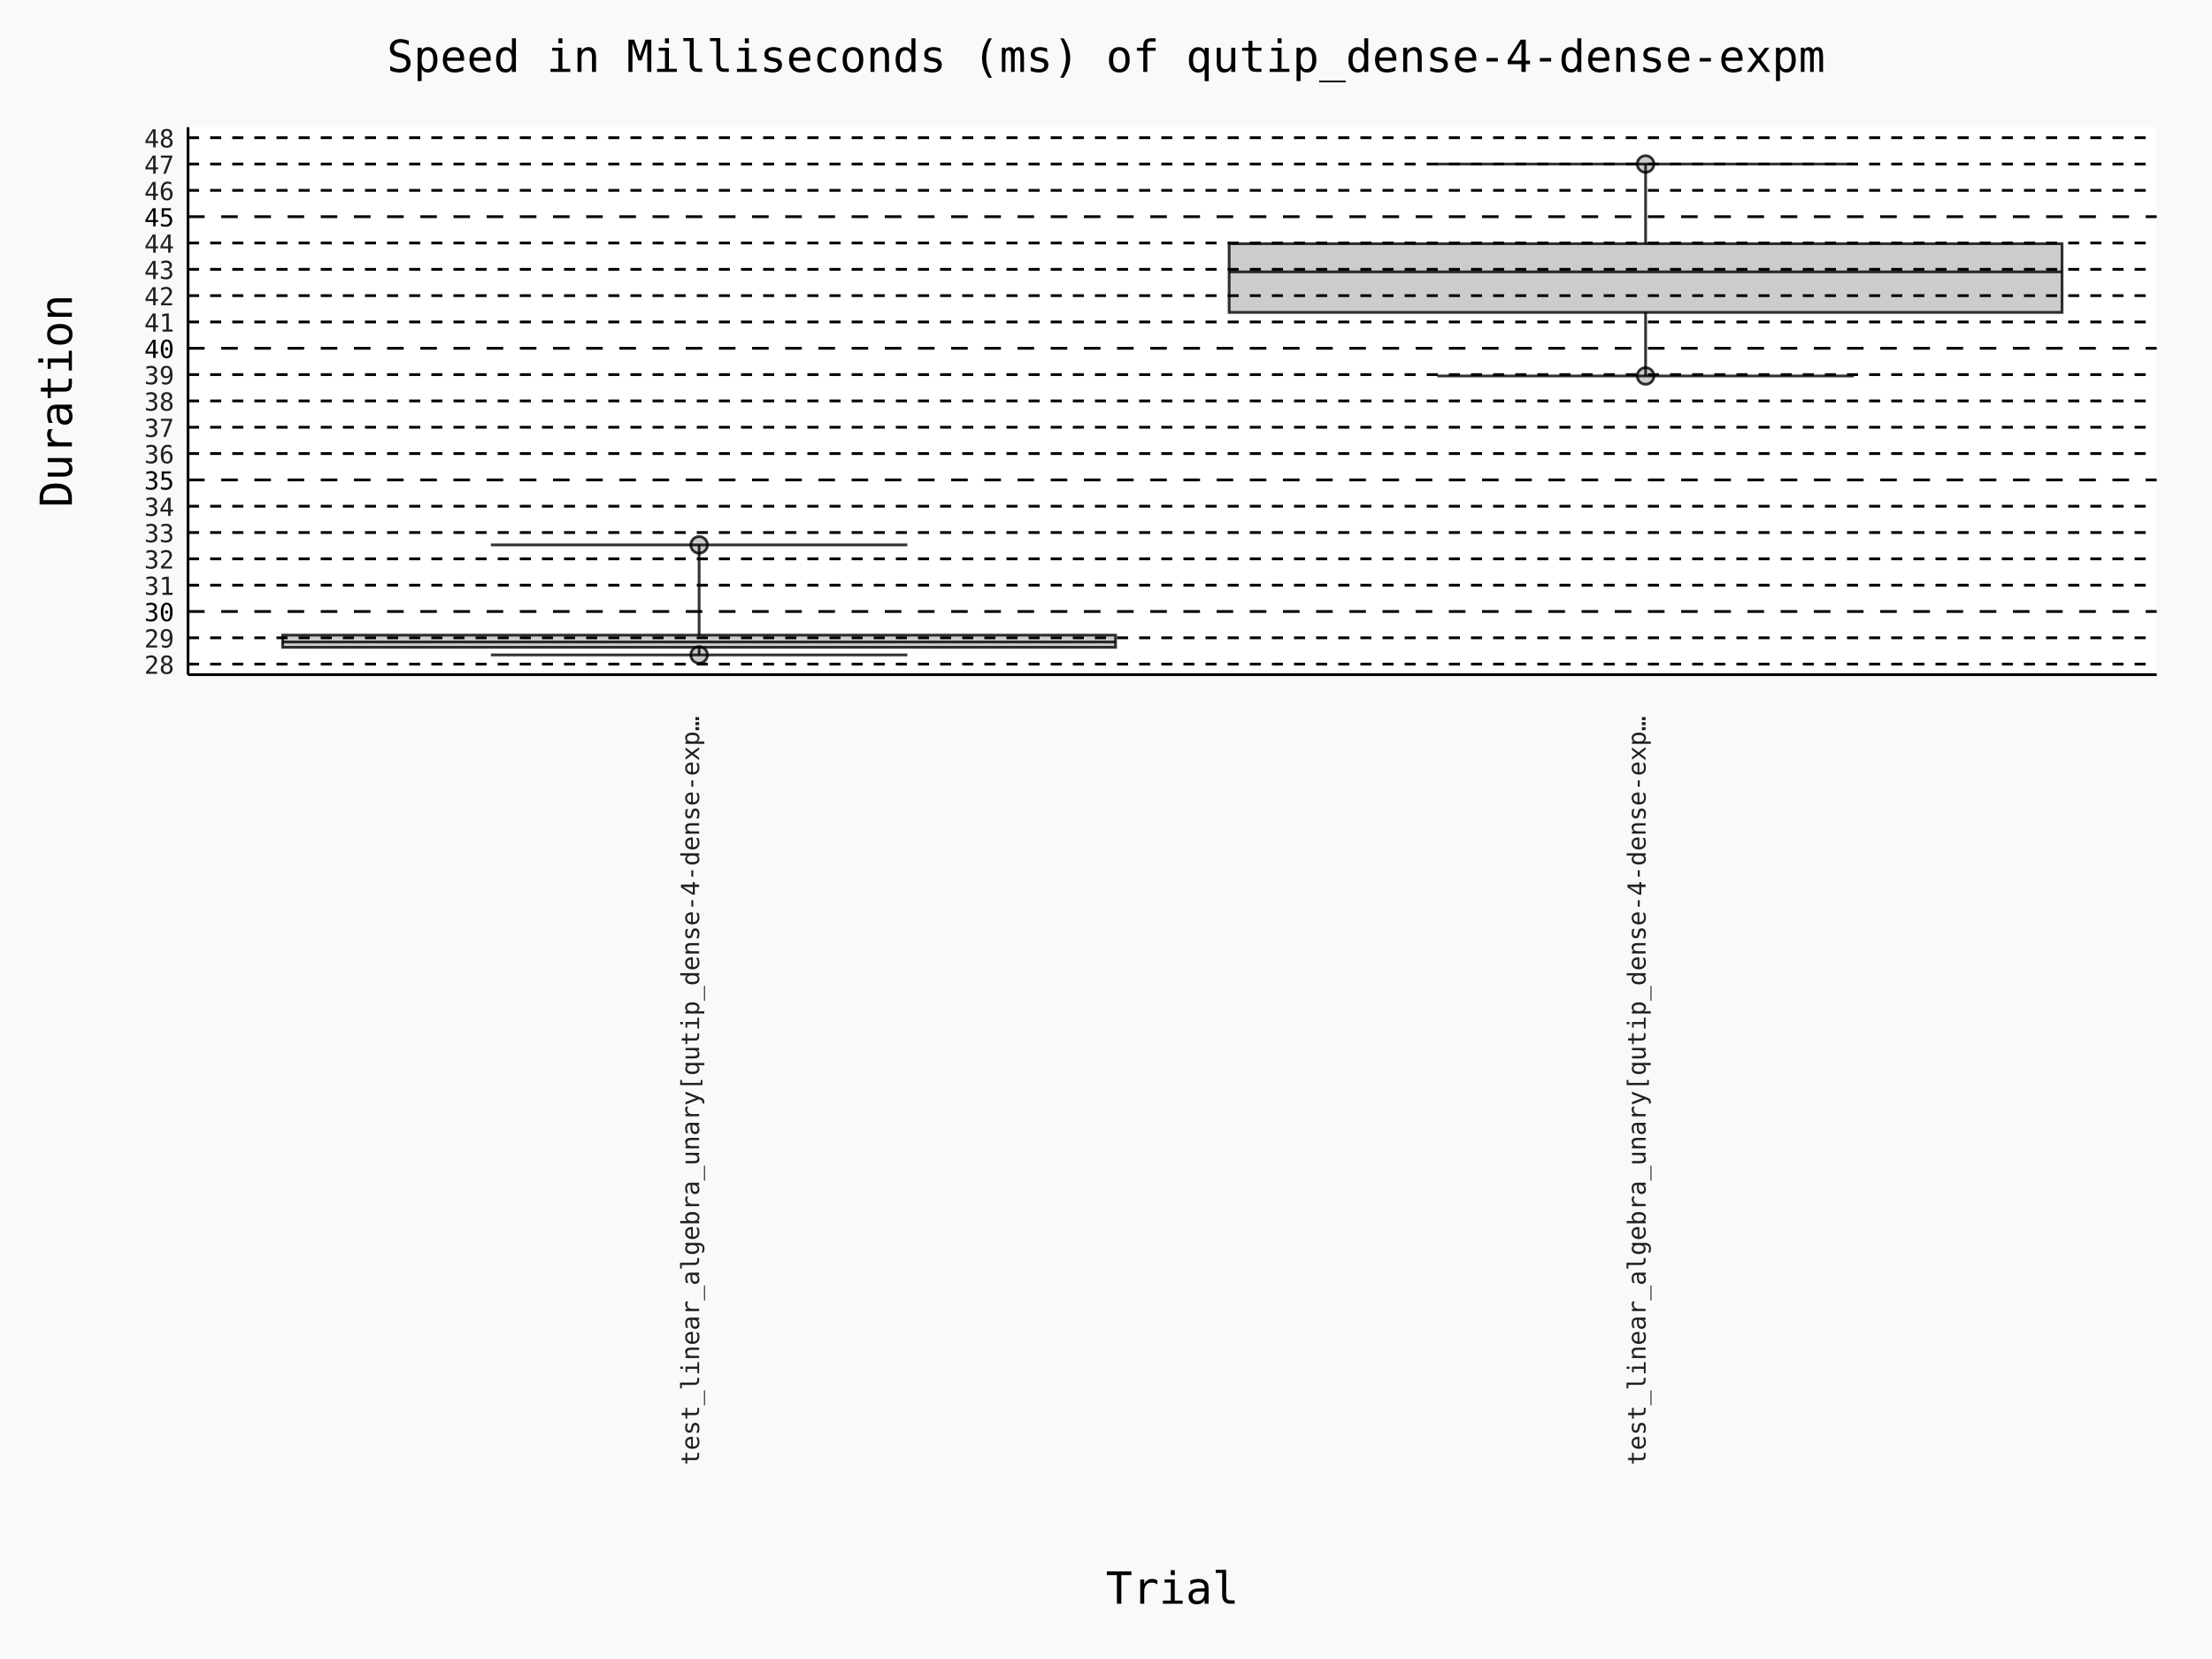
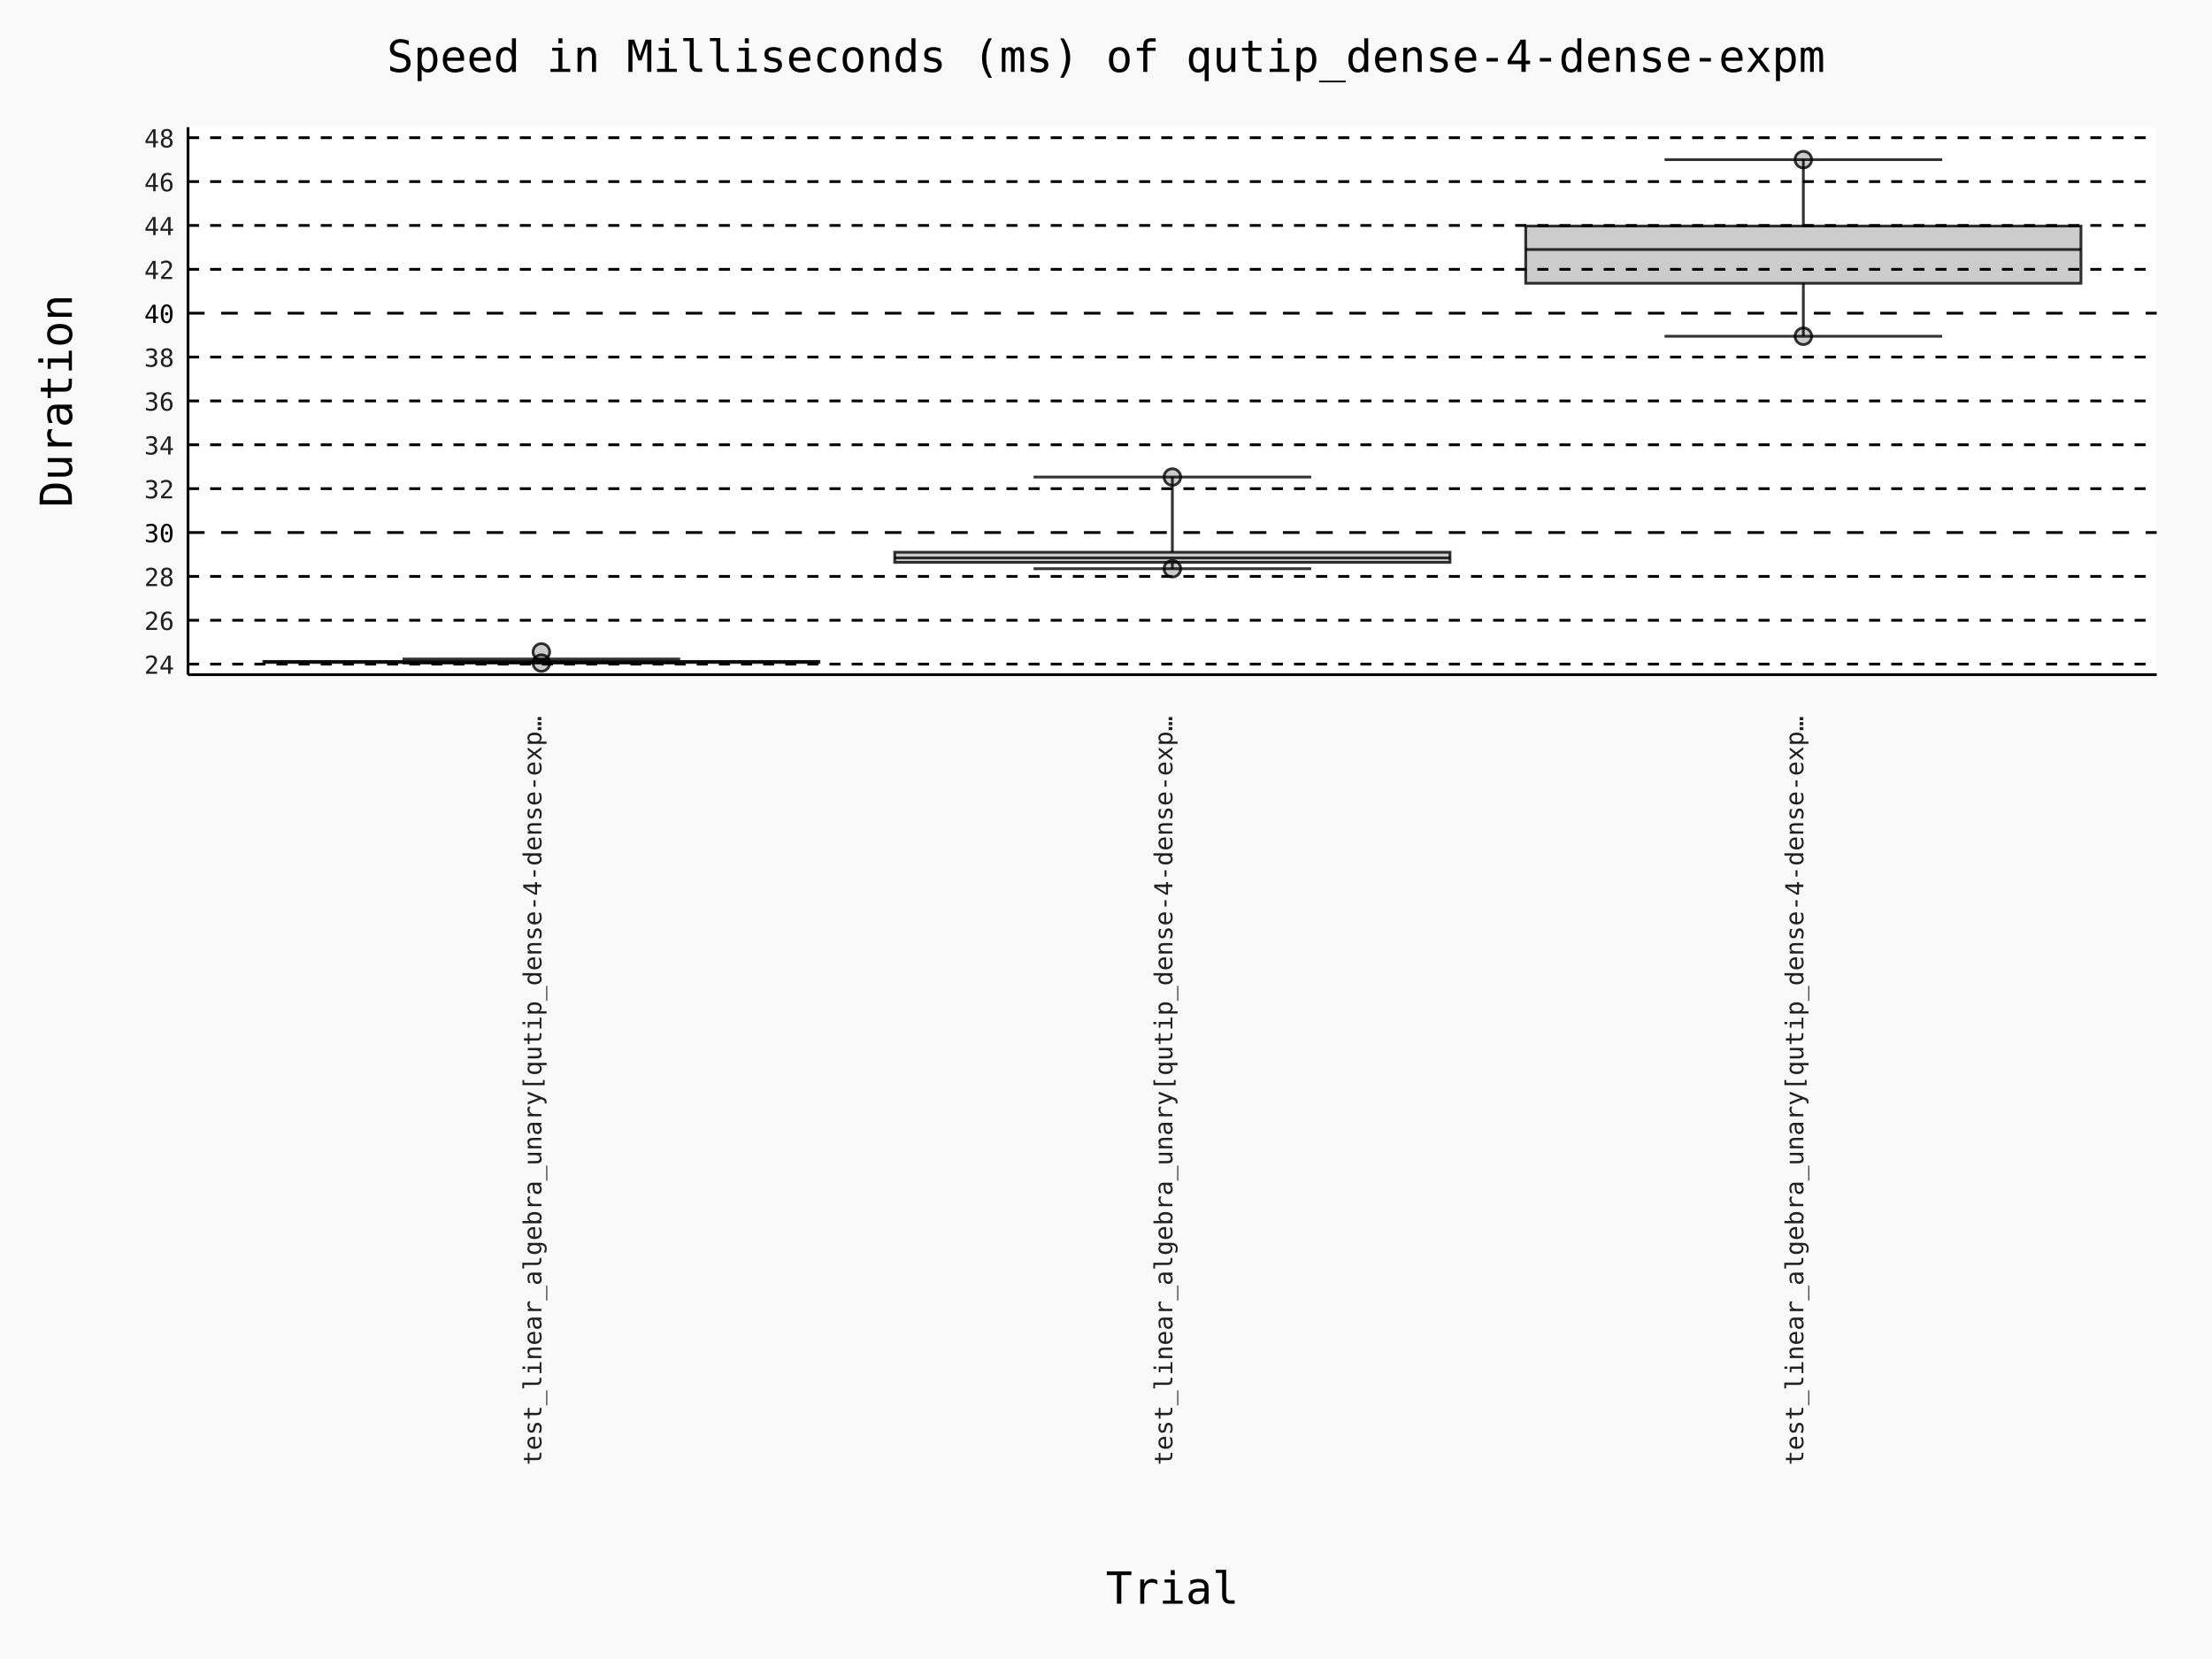
- <svg xmlns="http://www.w3.org/2000/svg" id="chart-60969b4a-eca1-437a-978f-e00223574027" class="pygal-chart" viewBox="0 0 800 600">
+ <svg xmlns="http://www.w3.org/2000/svg" id="chart-bbc4d52b-359c-4ea8-a214-a5f103c8839a" class="pygal-chart" viewBox="0 0 800 600">
  <defs>
-     <style type="text/css">#chart-60969b4a-eca1-437a-978f-e00223574027{-webkit-user-select:none;-webkit-font-smoothing:antialiased;font-family:Consolas,"Deja Vu Sans Mono","Bitstream Vera Sans Mono","Courier New",monospace}#chart-60969b4a-eca1-437a-978f-e00223574027 .title{font-family:Consolas,"Deja Vu Sans Mono","Bitstream Vera Sans Mono","Courier New",monospace;font-size:16px}#chart-60969b4a-eca1-437a-978f-e00223574027 .legends .legend text{font-family:Consolas,"Deja Vu Sans Mono","Bitstream Vera Sans Mono","Courier New",monospace;font-size:14px}#chart-60969b4a-eca1-437a-978f-e00223574027 .axis text{font-family:Consolas,"Deja Vu Sans Mono","Bitstream Vera Sans Mono","Courier New",monospace;font-size:10px}#chart-60969b4a-eca1-437a-978f-e00223574027 .axis text.major{font-family:Consolas,"Deja Vu Sans Mono","Bitstream Vera Sans Mono","Courier New",monospace;font-size:10px}#chart-60969b4a-eca1-437a-978f-e00223574027 .text-overlay text.value{font-family:Consolas,"Deja Vu Sans Mono","Bitstream Vera Sans Mono","Courier New",monospace;font-size:16px}#chart-60969b4a-eca1-437a-978f-e00223574027 .text-overlay text.label{font-family:Consolas,"Deja Vu Sans Mono","Bitstream Vera Sans Mono","Courier New",monospace;font-size:10px}#chart-60969b4a-eca1-437a-978f-e00223574027 .tooltip{font-family:Consolas,"Deja Vu Sans Mono","Bitstream Vera Sans Mono","Courier New",monospace;font-size:14px}#chart-60969b4a-eca1-437a-978f-e00223574027 text.no_data{font-family:Consolas,"Deja Vu Sans Mono","Bitstream Vera Sans Mono","Courier New",monospace;font-size:64px}
- #chart-60969b4a-eca1-437a-978f-e00223574027{background-color:rgba(249,249,249,1)}#chart-60969b4a-eca1-437a-978f-e00223574027 path,#chart-60969b4a-eca1-437a-978f-e00223574027 line,#chart-60969b4a-eca1-437a-978f-e00223574027 rect,#chart-60969b4a-eca1-437a-978f-e00223574027 circle{-webkit-transition:150ms;-moz-transition:150ms;transition:150ms}#chart-60969b4a-eca1-437a-978f-e00223574027 .graph &gt; .background{fill:rgba(249,249,249,1)}#chart-60969b4a-eca1-437a-978f-e00223574027 .plot &gt; .background{fill:rgba(255,255,255,1)}#chart-60969b4a-eca1-437a-978f-e00223574027 .graph{fill:rgba(0,0,0,.87)}#chart-60969b4a-eca1-437a-978f-e00223574027 text.no_data{fill:rgba(0,0,0,1)}#chart-60969b4a-eca1-437a-978f-e00223574027 .title{fill:rgba(0,0,0,1)}#chart-60969b4a-eca1-437a-978f-e00223574027 .legends .legend text{fill:rgba(0,0,0,.87)}#chart-60969b4a-eca1-437a-978f-e00223574027 .legends .legend:hover text{fill:rgba(0,0,0,1)}#chart-60969b4a-eca1-437a-978f-e00223574027 .axis .line{stroke:rgba(0,0,0,1)}#chart-60969b4a-eca1-437a-978f-e00223574027 .axis .guide.line{stroke:rgba(0,0,0,.54)}#chart-60969b4a-eca1-437a-978f-e00223574027 .axis .major.line{stroke:rgba(0,0,0,.87)}#chart-60969b4a-eca1-437a-978f-e00223574027 .axis text.major{fill:rgba(0,0,0,1)}#chart-60969b4a-eca1-437a-978f-e00223574027 .axis.y .guides:hover .guide.line,#chart-60969b4a-eca1-437a-978f-e00223574027 .line-graph .axis.x .guides:hover .guide.line,#chart-60969b4a-eca1-437a-978f-e00223574027 .stackedline-graph .axis.x .guides:hover .guide.line,#chart-60969b4a-eca1-437a-978f-e00223574027 .xy-graph .axis.x .guides:hover .guide.line{stroke:rgba(0,0,0,1)}#chart-60969b4a-eca1-437a-978f-e00223574027 .axis .guides:hover text{fill:rgba(0,0,0,1)}#chart-60969b4a-eca1-437a-978f-e00223574027 .reactive{fill-opacity:.7;stroke-opacity:.8;stroke-width:1}#chart-60969b4a-eca1-437a-978f-e00223574027 .ci{stroke:rgba(0,0,0,.87)}#chart-60969b4a-eca1-437a-978f-e00223574027 .reactive.active,#chart-60969b4a-eca1-437a-978f-e00223574027 .active .reactive{fill-opacity:.8;stroke-opacity:.9;stroke-width:4}#chart-60969b4a-eca1-437a-978f-e00223574027 .ci .reactive.active{stroke-width:1.5}#chart-60969b4a-eca1-437a-978f-e00223574027 .series text{fill:rgba(0,0,0,1)}#chart-60969b4a-eca1-437a-978f-e00223574027 .tooltip rect{fill:rgba(255,255,255,1);stroke:rgba(0,0,0,1);-webkit-transition:opacity 150ms;-moz-transition:opacity 150ms;transition:opacity 150ms}#chart-60969b4a-eca1-437a-978f-e00223574027 .tooltip .label{fill:rgba(0,0,0,.87)}#chart-60969b4a-eca1-437a-978f-e00223574027 .tooltip .label{fill:rgba(0,0,0,.87)}#chart-60969b4a-eca1-437a-978f-e00223574027 .tooltip .legend{font-size:.8em;fill:rgba(0,0,0,.54)}#chart-60969b4a-eca1-437a-978f-e00223574027 .tooltip .x_label{font-size:.6em;fill:rgba(0,0,0,1)}#chart-60969b4a-eca1-437a-978f-e00223574027 .tooltip .xlink{font-size:.5em;text-decoration:underline}#chart-60969b4a-eca1-437a-978f-e00223574027 .tooltip .value{font-size:1.5em}#chart-60969b4a-eca1-437a-978f-e00223574027 .bound{font-size:.5em}#chart-60969b4a-eca1-437a-978f-e00223574027 .max-value{font-size:.75em;fill:rgba(0,0,0,.54)}#chart-60969b4a-eca1-437a-978f-e00223574027 .map-element{fill:rgba(255,255,255,1);stroke:rgba(0,0,0,.54) !important}#chart-60969b4a-eca1-437a-978f-e00223574027 .map-element .reactive{fill-opacity:inherit;stroke-opacity:inherit}#chart-60969b4a-eca1-437a-978f-e00223574027 .color-0,#chart-60969b4a-eca1-437a-978f-e00223574027 .color-0 a:visited{stroke:#000000;fill:#000000}#chart-60969b4a-eca1-437a-978f-e00223574027 .color-1,#chart-60969b4a-eca1-437a-978f-e00223574027 .color-1 a:visited{stroke:#000000;fill:#000000}#chart-60969b4a-eca1-437a-978f-e00223574027 .text-overlay .color-0 text{fill:white}#chart-60969b4a-eca1-437a-978f-e00223574027 .text-overlay .color-1 text{fill:white}
- #chart-60969b4a-eca1-437a-978f-e00223574027 text.no_data{text-anchor:middle}#chart-60969b4a-eca1-437a-978f-e00223574027 .guide.line{fill:none}#chart-60969b4a-eca1-437a-978f-e00223574027 .centered{text-anchor:middle}#chart-60969b4a-eca1-437a-978f-e00223574027 .title{text-anchor:middle}#chart-60969b4a-eca1-437a-978f-e00223574027 .legends .legend text{fill-opacity:1}#chart-60969b4a-eca1-437a-978f-e00223574027 .axis.x text{text-anchor:middle}#chart-60969b4a-eca1-437a-978f-e00223574027 .axis.x:not(.web) text[transform]{text-anchor:start}#chart-60969b4a-eca1-437a-978f-e00223574027 .axis.x:not(.web) text[transform].backwards{text-anchor:end}#chart-60969b4a-eca1-437a-978f-e00223574027 .axis.y text{text-anchor:end}#chart-60969b4a-eca1-437a-978f-e00223574027 .axis.y text[transform].backwards{text-anchor:start}#chart-60969b4a-eca1-437a-978f-e00223574027 .axis.y2 text{text-anchor:start}#chart-60969b4a-eca1-437a-978f-e00223574027 .axis.y2 text[transform].backwards{text-anchor:end}#chart-60969b4a-eca1-437a-978f-e00223574027 .axis .guide.line{stroke-dasharray:4,4;stroke:black}#chart-60969b4a-eca1-437a-978f-e00223574027 .axis .major.guide.line{stroke-dasharray:6,6;stroke:black}#chart-60969b4a-eca1-437a-978f-e00223574027 .horizontal .axis.y .guide.line,#chart-60969b4a-eca1-437a-978f-e00223574027 .horizontal .axis.y2 .guide.line,#chart-60969b4a-eca1-437a-978f-e00223574027 .vertical .axis.x .guide.line{opacity:0}#chart-60969b4a-eca1-437a-978f-e00223574027 .horizontal .axis.always_show .guide.line,#chart-60969b4a-eca1-437a-978f-e00223574027 .vertical .axis.always_show .guide.line{opacity:1 !important}#chart-60969b4a-eca1-437a-978f-e00223574027 .axis.y .guides:hover .guide.line,#chart-60969b4a-eca1-437a-978f-e00223574027 .axis.y2 .guides:hover .guide.line,#chart-60969b4a-eca1-437a-978f-e00223574027 .axis.x .guides:hover .guide.line{opacity:1}#chart-60969b4a-eca1-437a-978f-e00223574027 .axis .guides:hover text{opacity:1}#chart-60969b4a-eca1-437a-978f-e00223574027 .nofill{fill:none}#chart-60969b4a-eca1-437a-978f-e00223574027 .subtle-fill{fill-opacity:.2}#chart-60969b4a-eca1-437a-978f-e00223574027 .dot{stroke-width:1px;fill-opacity:1;stroke-opacity:1}#chart-60969b4a-eca1-437a-978f-e00223574027 .dot.active{stroke-width:5px}#chart-60969b4a-eca1-437a-978f-e00223574027 .dot.negative{fill:transparent}#chart-60969b4a-eca1-437a-978f-e00223574027 text,#chart-60969b4a-eca1-437a-978f-e00223574027 tspan{stroke:none !important}#chart-60969b4a-eca1-437a-978f-e00223574027 .series text.active{opacity:1}#chart-60969b4a-eca1-437a-978f-e00223574027 .tooltip rect{fill-opacity:.95;stroke-width:.5}#chart-60969b4a-eca1-437a-978f-e00223574027 .tooltip text{fill-opacity:1}#chart-60969b4a-eca1-437a-978f-e00223574027 .showable{visibility:hidden}#chart-60969b4a-eca1-437a-978f-e00223574027 .showable.shown{visibility:visible}#chart-60969b4a-eca1-437a-978f-e00223574027 .gauge-background{fill:rgba(229,229,229,1);stroke:none}#chart-60969b4a-eca1-437a-978f-e00223574027 .bg-lines{stroke:rgba(249,249,249,1);stroke-width:2px}
+     <style type="text/css">#chart-bbc4d52b-359c-4ea8-a214-a5f103c8839a{-webkit-user-select:none;-webkit-font-smoothing:antialiased;font-family:Consolas,"Deja Vu Sans Mono","Bitstream Vera Sans Mono","Courier New",monospace}#chart-bbc4d52b-359c-4ea8-a214-a5f103c8839a .title{font-family:Consolas,"Deja Vu Sans Mono","Bitstream Vera Sans Mono","Courier New",monospace;font-size:16px}#chart-bbc4d52b-359c-4ea8-a214-a5f103c8839a .legends .legend text{font-family:Consolas,"Deja Vu Sans Mono","Bitstream Vera Sans Mono","Courier New",monospace;font-size:14px}#chart-bbc4d52b-359c-4ea8-a214-a5f103c8839a .axis text{font-family:Consolas,"Deja Vu Sans Mono","Bitstream Vera Sans Mono","Courier New",monospace;font-size:10px}#chart-bbc4d52b-359c-4ea8-a214-a5f103c8839a .axis text.major{font-family:Consolas,"Deja Vu Sans Mono","Bitstream Vera Sans Mono","Courier New",monospace;font-size:10px}#chart-bbc4d52b-359c-4ea8-a214-a5f103c8839a .text-overlay text.value{font-family:Consolas,"Deja Vu Sans Mono","Bitstream Vera Sans Mono","Courier New",monospace;font-size:16px}#chart-bbc4d52b-359c-4ea8-a214-a5f103c8839a .text-overlay text.label{font-family:Consolas,"Deja Vu Sans Mono","Bitstream Vera Sans Mono","Courier New",monospace;font-size:10px}#chart-bbc4d52b-359c-4ea8-a214-a5f103c8839a .tooltip{font-family:Consolas,"Deja Vu Sans Mono","Bitstream Vera Sans Mono","Courier New",monospace;font-size:14px}#chart-bbc4d52b-359c-4ea8-a214-a5f103c8839a text.no_data{font-family:Consolas,"Deja Vu Sans Mono","Bitstream Vera Sans Mono","Courier New",monospace;font-size:64px}
+ #chart-bbc4d52b-359c-4ea8-a214-a5f103c8839a{background-color:rgba(249,249,249,1)}#chart-bbc4d52b-359c-4ea8-a214-a5f103c8839a path,#chart-bbc4d52b-359c-4ea8-a214-a5f103c8839a line,#chart-bbc4d52b-359c-4ea8-a214-a5f103c8839a rect,#chart-bbc4d52b-359c-4ea8-a214-a5f103c8839a circle{-webkit-transition:150ms;-moz-transition:150ms;transition:150ms}#chart-bbc4d52b-359c-4ea8-a214-a5f103c8839a .graph &gt; .background{fill:rgba(249,249,249,1)}#chart-bbc4d52b-359c-4ea8-a214-a5f103c8839a .plot &gt; .background{fill:rgba(255,255,255,1)}#chart-bbc4d52b-359c-4ea8-a214-a5f103c8839a .graph{fill:rgba(0,0,0,.87)}#chart-bbc4d52b-359c-4ea8-a214-a5f103c8839a text.no_data{fill:rgba(0,0,0,1)}#chart-bbc4d52b-359c-4ea8-a214-a5f103c8839a .title{fill:rgba(0,0,0,1)}#chart-bbc4d52b-359c-4ea8-a214-a5f103c8839a .legends .legend text{fill:rgba(0,0,0,.87)}#chart-bbc4d52b-359c-4ea8-a214-a5f103c8839a .legends .legend:hover text{fill:rgba(0,0,0,1)}#chart-bbc4d52b-359c-4ea8-a214-a5f103c8839a .axis .line{stroke:rgba(0,0,0,1)}#chart-bbc4d52b-359c-4ea8-a214-a5f103c8839a .axis .guide.line{stroke:rgba(0,0,0,.54)}#chart-bbc4d52b-359c-4ea8-a214-a5f103c8839a .axis .major.line{stroke:rgba(0,0,0,.87)}#chart-bbc4d52b-359c-4ea8-a214-a5f103c8839a .axis text.major{fill:rgba(0,0,0,1)}#chart-bbc4d52b-359c-4ea8-a214-a5f103c8839a .axis.y .guides:hover .guide.line,#chart-bbc4d52b-359c-4ea8-a214-a5f103c8839a .line-graph .axis.x .guides:hover .guide.line,#chart-bbc4d52b-359c-4ea8-a214-a5f103c8839a .stackedline-graph .axis.x .guides:hover .guide.line,#chart-bbc4d52b-359c-4ea8-a214-a5f103c8839a .xy-graph .axis.x .guides:hover .guide.line{stroke:rgba(0,0,0,1)}#chart-bbc4d52b-359c-4ea8-a214-a5f103c8839a .axis .guides:hover text{fill:rgba(0,0,0,1)}#chart-bbc4d52b-359c-4ea8-a214-a5f103c8839a .reactive{fill-opacity:.7;stroke-opacity:.8;stroke-width:1}#chart-bbc4d52b-359c-4ea8-a214-a5f103c8839a .ci{stroke:rgba(0,0,0,.87)}#chart-bbc4d52b-359c-4ea8-a214-a5f103c8839a .reactive.active,#chart-bbc4d52b-359c-4ea8-a214-a5f103c8839a .active .reactive{fill-opacity:.8;stroke-opacity:.9;stroke-width:4}#chart-bbc4d52b-359c-4ea8-a214-a5f103c8839a .ci .reactive.active{stroke-width:1.5}#chart-bbc4d52b-359c-4ea8-a214-a5f103c8839a .series text{fill:rgba(0,0,0,1)}#chart-bbc4d52b-359c-4ea8-a214-a5f103c8839a .tooltip rect{fill:rgba(255,255,255,1);stroke:rgba(0,0,0,1);-webkit-transition:opacity 150ms;-moz-transition:opacity 150ms;transition:opacity 150ms}#chart-bbc4d52b-359c-4ea8-a214-a5f103c8839a .tooltip .label{fill:rgba(0,0,0,.87)}#chart-bbc4d52b-359c-4ea8-a214-a5f103c8839a .tooltip .label{fill:rgba(0,0,0,.87)}#chart-bbc4d52b-359c-4ea8-a214-a5f103c8839a .tooltip .legend{font-size:.8em;fill:rgba(0,0,0,.54)}#chart-bbc4d52b-359c-4ea8-a214-a5f103c8839a .tooltip .x_label{font-size:.6em;fill:rgba(0,0,0,1)}#chart-bbc4d52b-359c-4ea8-a214-a5f103c8839a .tooltip .xlink{font-size:.5em;text-decoration:underline}#chart-bbc4d52b-359c-4ea8-a214-a5f103c8839a .tooltip .value{font-size:1.5em}#chart-bbc4d52b-359c-4ea8-a214-a5f103c8839a .bound{font-size:.5em}#chart-bbc4d52b-359c-4ea8-a214-a5f103c8839a .max-value{font-size:.75em;fill:rgba(0,0,0,.54)}#chart-bbc4d52b-359c-4ea8-a214-a5f103c8839a .map-element{fill:rgba(255,255,255,1);stroke:rgba(0,0,0,.54) !important}#chart-bbc4d52b-359c-4ea8-a214-a5f103c8839a .map-element .reactive{fill-opacity:inherit;stroke-opacity:inherit}#chart-bbc4d52b-359c-4ea8-a214-a5f103c8839a .color-0,#chart-bbc4d52b-359c-4ea8-a214-a5f103c8839a .color-0 a:visited{stroke:#000000;fill:#000000}#chart-bbc4d52b-359c-4ea8-a214-a5f103c8839a .color-1,#chart-bbc4d52b-359c-4ea8-a214-a5f103c8839a .color-1 a:visited{stroke:#000000;fill:#000000}#chart-bbc4d52b-359c-4ea8-a214-a5f103c8839a .color-2,#chart-bbc4d52b-359c-4ea8-a214-a5f103c8839a .color-2 a:visited{stroke:#000000;fill:#000000}#chart-bbc4d52b-359c-4ea8-a214-a5f103c8839a .text-overlay .color-0 text{fill:white}#chart-bbc4d52b-359c-4ea8-a214-a5f103c8839a .text-overlay .color-1 text{fill:white}#chart-bbc4d52b-359c-4ea8-a214-a5f103c8839a .text-overlay .color-2 text{fill:white}
+ #chart-bbc4d52b-359c-4ea8-a214-a5f103c8839a text.no_data{text-anchor:middle}#chart-bbc4d52b-359c-4ea8-a214-a5f103c8839a .guide.line{fill:none}#chart-bbc4d52b-359c-4ea8-a214-a5f103c8839a .centered{text-anchor:middle}#chart-bbc4d52b-359c-4ea8-a214-a5f103c8839a .title{text-anchor:middle}#chart-bbc4d52b-359c-4ea8-a214-a5f103c8839a .legends .legend text{fill-opacity:1}#chart-bbc4d52b-359c-4ea8-a214-a5f103c8839a .axis.x text{text-anchor:middle}#chart-bbc4d52b-359c-4ea8-a214-a5f103c8839a .axis.x:not(.web) text[transform]{text-anchor:start}#chart-bbc4d52b-359c-4ea8-a214-a5f103c8839a .axis.x:not(.web) text[transform].backwards{text-anchor:end}#chart-bbc4d52b-359c-4ea8-a214-a5f103c8839a .axis.y text{text-anchor:end}#chart-bbc4d52b-359c-4ea8-a214-a5f103c8839a .axis.y text[transform].backwards{text-anchor:start}#chart-bbc4d52b-359c-4ea8-a214-a5f103c8839a .axis.y2 text{text-anchor:start}#chart-bbc4d52b-359c-4ea8-a214-a5f103c8839a .axis.y2 text[transform].backwards{text-anchor:end}#chart-bbc4d52b-359c-4ea8-a214-a5f103c8839a .axis .guide.line{stroke-dasharray:4,4;stroke:black}#chart-bbc4d52b-359c-4ea8-a214-a5f103c8839a .axis .major.guide.line{stroke-dasharray:6,6;stroke:black}#chart-bbc4d52b-359c-4ea8-a214-a5f103c8839a .horizontal .axis.y .guide.line,#chart-bbc4d52b-359c-4ea8-a214-a5f103c8839a .horizontal .axis.y2 .guide.line,#chart-bbc4d52b-359c-4ea8-a214-a5f103c8839a .vertical .axis.x .guide.line{opacity:0}#chart-bbc4d52b-359c-4ea8-a214-a5f103c8839a .horizontal .axis.always_show .guide.line,#chart-bbc4d52b-359c-4ea8-a214-a5f103c8839a .vertical .axis.always_show .guide.line{opacity:1 !important}#chart-bbc4d52b-359c-4ea8-a214-a5f103c8839a .axis.y .guides:hover .guide.line,#chart-bbc4d52b-359c-4ea8-a214-a5f103c8839a .axis.y2 .guides:hover .guide.line,#chart-bbc4d52b-359c-4ea8-a214-a5f103c8839a .axis.x .guides:hover .guide.line{opacity:1}#chart-bbc4d52b-359c-4ea8-a214-a5f103c8839a .axis .guides:hover text{opacity:1}#chart-bbc4d52b-359c-4ea8-a214-a5f103c8839a .nofill{fill:none}#chart-bbc4d52b-359c-4ea8-a214-a5f103c8839a .subtle-fill{fill-opacity:.2}#chart-bbc4d52b-359c-4ea8-a214-a5f103c8839a .dot{stroke-width:1px;fill-opacity:1;stroke-opacity:1}#chart-bbc4d52b-359c-4ea8-a214-a5f103c8839a .dot.active{stroke-width:5px}#chart-bbc4d52b-359c-4ea8-a214-a5f103c8839a .dot.negative{fill:transparent}#chart-bbc4d52b-359c-4ea8-a214-a5f103c8839a text,#chart-bbc4d52b-359c-4ea8-a214-a5f103c8839a tspan{stroke:none !important}#chart-bbc4d52b-359c-4ea8-a214-a5f103c8839a .series text.active{opacity:1}#chart-bbc4d52b-359c-4ea8-a214-a5f103c8839a .tooltip rect{fill-opacity:.95;stroke-width:.5}#chart-bbc4d52b-359c-4ea8-a214-a5f103c8839a .tooltip text{fill-opacity:1}#chart-bbc4d52b-359c-4ea8-a214-a5f103c8839a .showable{visibility:hidden}#chart-bbc4d52b-359c-4ea8-a214-a5f103c8839a .showable.shown{visibility:visible}#chart-bbc4d52b-359c-4ea8-a214-a5f103c8839a .gauge-background{fill:rgba(229,229,229,1);stroke:none}#chart-bbc4d52b-359c-4ea8-a214-a5f103c8839a .bg-lines{stroke:rgba(249,249,249,1);stroke-width:2px}
.tooltip .value{font-size:1em !important}.axis text{font-size:9px !important}</style>
  </defs>
  <g class="graph custombox-graph vertical">
    <rect x="0" y="0" width="800" height="600" class="background" />
    <g transform="translate(68, 46)" class="plot">
      <rect x="0" y="0" width="712.0" height="198.0" class="background" />
      <g class="axis y always_show">
        <path d="M0 198 h712" class="line" />
        <g class="guides">
          <path d="M0 194.192 h712" class="guide line" />
-           <text x="-5" y="197.692" class="">28</text>
+           <text x="-5" y="197.692" class="">24</text>
        </g>
        <g class="guides">
-           <path d="M0 184.673 h712" class="guide line" />
-           <text x="-5" y="188.173" class="">29</text>
+           <path d="M0 178.327 h712" class="guide line" />
+           <text x="-5" y="181.827" class="">26</text>
        </g>
        <g class="guides">
-           <path d="M0 175.154 h712" class="major guide line" />
-           <text x="-5" y="178.654" class="major">30</text>
+           <path d="M0 162.462 h712" class="guide line" />
+           <text x="-5" y="165.962" class="">28</text>
        </g>
        <g class="guides">
-           <path d="M0 165.635 h712" class="guide line" />
-           <text x="-5" y="169.135" class="">31</text>
+           <path d="M0 146.596 h712" class="major guide line" />
+           <text x="-5" y="150.096" class="major">30</text>
        </g>
        <g class="guides">
-           <path d="M0 156.115 h712" class="guide line" />
-           <text x="-5" y="159.615" class="">32</text>
+           <path d="M0 130.731 h712" class="guide line" />
+           <text x="-5" y="134.231" class="">32</text>
        </g>
        <g class="guides">
-           <path d="M0 146.596 h712" class="guide line" />
-           <text x="-5" y="150.096" class="">33</text>
-         </g>
-         <g class="guides">
-           <path d="M0 137.077 h712" class="guide line" />
-           <text x="-5" y="140.577" class="">34</text>
-         </g>
-         <g class="guides">
-           <path d="M0 127.558 h712" class="major guide line" />
-           <text x="-5" y="131.058" class="major">35</text>
-         </g>
-         <g class="guides">
-           <path d="M0 118.038 h712" class="guide line" />
-           <text x="-5" y="121.538" class="">36</text>
-         </g>
-         <g class="guides">
-           <path d="M0 108.519 h712" class="guide line" />
-           <text x="-5" y="112.019" class="">37</text>
+           <path d="M0 114.865 h712" class="guide line" />
+           <text x="-5" y="118.365" class="">34</text>
        </g>
        <g class="guides">
          <path d="M0 99 h712" class="guide line" />
-           <text x="-5" y="102.5" class="">38</text>
+           <text x="-5" y="102.5" class="">36</text>
        </g>
        <g class="guides">
-           <path d="M0 89.481 h712" class="guide line" />
-           <text x="-5" y="92.981" class="">39</text>
+           <path d="M0 83.135 h712" class="guide line" />
+           <text x="-5" y="86.635" class="">38</text>
        </g>
        <g class="guides">
-           <path d="M0 79.962 h712" class="major guide line" />
-           <text x="-5" y="83.462" class="major">40</text>
-         </g>
-         <g class="guides">
-           <path d="M0 70.442 h712" class="guide line" />
-           <text x="-5" y="73.942" class="">41</text>
-         </g>
-         <g class="guides">
-           <path d="M0 60.923 h712" class="guide line" />
-           <text x="-5" y="64.423" class="">42</text>
+           <path d="M0 67.269 h712" class="major guide line" />
+           <text x="-5" y="70.769" class="major">40</text>
        </g>
        <g class="guides">
          <path d="M0 51.404 h712" class="guide line" />
-           <text x="-5" y="54.904" class="">43</text>
+           <text x="-5" y="54.904" class="">42</text>
        </g>
        <g class="guides">
-           <path d="M0 41.885 h712" class="guide line" />
-           <text x="-5" y="45.385" class="">44</text>
+           <path d="M0 35.538 h712" class="guide line" />
+           <text x="-5" y="39.038" class="">44</text>
        </g>
        <g class="guides">
-           <path d="M0 32.365 h712" class="major guide line" />
-           <text x="-5" y="35.865" class="major">45</text>
-         </g>
-         <g class="guides">
-           <path d="M0 22.846 h712" class="guide line" />
-           <text x="-5" y="26.346" class="">46</text>
-         </g>
-         <g class="guides">
-           <path d="M0 13.327 h712" class="guide line" />
-           <text x="-5" y="16.827" class="">47</text>
+           <path d="M0 19.673 h712" class="guide line" />
+           <text x="-5" y="23.173" class="">46</text>
        </g>
        <g class="guides">
          <path d="M0 3.808 h712" class="guide line" />
          <text x="-5" y="7.308" class="">48</text>
        </g>
      </g>
      <g class="axis x">
        <path d="M0 0 v198" class="line" />
        <g class="guides">
-           <path d="M184.846 0 v198" class="guide line" />
-           <text x="184.846" y="213.0" class="backwards" transform="rotate(270 184.8462 213)">test_linear_algebra_unary[qutip_dense-4-dense-exp…</text>
+           <path d="M127.795 0 v198" class="guide line" />
+           <text x="127.795" y="213.0" class="backwards" transform="rotate(270 127.7949 213)">test_linear_algebra_unary[qutip_dense-4-dense-exp…</text>
        </g>
        <g class="guides">
-           <path d="M527.154 0 v198" class="guide line" />
-           <text x="527.154" y="213.0" class="backwards" transform="rotate(270 527.1538 213)">test_linear_algebra_unary[qutip_dense-4-dense-exp…</text>
+           <path d="M356 0 v198" class="guide line" />
+           <text x="356.0" y="213.0" class="backwards" transform="rotate(270 356 213)">test_linear_algebra_unary[qutip_dense-4-dense-exp…</text>
+         </g>
+         <g class="guides">
+           <path d="M584.205 0 v198" class="guide line" />
+           <text x="584.205" y="213.0" class="backwards" transform="rotate(270 584.2051 213)">test_linear_algebra_unary[qutip_dense-4-dense-exp…</text>
        </g>
      </g>
      <g class="series serie-0 color-0">
        <g class="boxes">
          <g class="box">
-             <path stroke-width="3" d="M109.538 190.857 L260.154 190.857" class="reactive tooltip-trigger" />
-             <path stroke-width="3" d="M34.231 186.176 L335.462 186.176" class="reactive tooltip-trigger" />
-             <path stroke-width="3" d="M109.538 151.073 L260.154 151.073" class="reactive tooltip-trigger" />
-             <path stroke-width="2" d="M184.846 190.857 L184.846 188.104" class="reactive tooltip-trigger" />
-             <path stroke-width="2" d="M184.846 151.073 L184.846 183.702" class="reactive tooltip-trigger" />
-             <rect x="34.231" y="183.702" height="4.403" width="301.231" class="subtle-fill reactive tooltip-trigger" />
-             <circle cx="184.846" cy="190.857" r="3" class="subtle-fill reactive tooltip-trigger" />
-             <circle cx="184.846" cy="151.073" r="3" class="subtle-fill reactive tooltip-trigger" />
+             <path stroke-width="3" d="M77.59 193.802 L178 193.802" class="reactive tooltip-trigger" />
+             <path stroke-width="3" d="M27.385 193.384 L228.205 193.384" class="reactive tooltip-trigger" />
+             <path stroke-width="3" d="M77.59 192.343 L178 192.343" class="reactive tooltip-trigger" />
+             <path stroke-width="2" d="M127.795 193.802 L127.795 193.594" class="reactive tooltip-trigger" />
+             <path stroke-width="2" d="M127.795 192.343 L127.795 193.207" class="reactive tooltip-trigger" />
+             <rect x="27.385" y="193.207" height="0.387" width="200.821" class="subtle-fill reactive tooltip-trigger" />
+             <circle cx="127.795" cy="193.802" r="3" class="subtle-fill reactive tooltip-trigger" />
+             <circle cx="127.795" cy="189.779" r="3" class="subtle-fill reactive tooltip-trigger" />
          </g>
        </g>
      </g>
      <g class="series serie-1 color-1">
        <g class="boxes">
          <g class="box">
-             <path stroke-width="3" d="M451.846 89.974 L602.462 89.974" class="reactive tooltip-trigger" />
-             <path stroke-width="3" d="M376.538 52.326 L677.769 52.326" class="reactive tooltip-trigger" />
-             <path stroke-width="3" d="M451.846 13.322 L602.462 13.322" class="reactive tooltip-trigger" />
-             <path stroke-width="2" d="M527.154 89.974 L527.154 66.984" class="reactive tooltip-trigger" />
-             <path stroke-width="2" d="M527.154 13.322 L527.154 42.126" class="reactive tooltip-trigger" />
-             <rect x="376.538" y="42.126" height="24.858" width="301.231" class="subtle-fill reactive tooltip-trigger" />
-             <circle cx="527.154" cy="89.974" r="3" class="subtle-fill reactive tooltip-trigger" />
-             <circle cx="527.154" cy="13.322" r="3" class="subtle-fill reactive tooltip-trigger" />
+             <path stroke-width="3" d="M305.795 159.682 L406.205 159.682" class="reactive tooltip-trigger" />
+             <path stroke-width="3" d="M255.59 155.781 L456.41 155.781" class="reactive tooltip-trigger" />
+             <path stroke-width="3" d="M305.795 126.529 L406.205 126.529" class="reactive tooltip-trigger" />
+             <path stroke-width="2" d="M356 159.682 L356 157.388" class="reactive tooltip-trigger" />
+             <path stroke-width="2" d="M356 126.529 L356 153.719" class="reactive tooltip-trigger" />
+             <rect x="255.59" y="153.719" height="3.669" width="200.821" class="subtle-fill reactive tooltip-trigger" />
+             <circle cx="356" cy="159.682" r="3" class="subtle-fill reactive tooltip-trigger" />
+             <circle cx="356" cy="126.529" r="3" class="subtle-fill reactive tooltip-trigger" />
+           </g>
+         </g>
+       </g>
+       <g class="series serie-2 color-2">
+         <g class="boxes">
+           <g class="box">
+             <path stroke-width="3" d="M534 75.613 L634.41 75.613" class="reactive tooltip-trigger" />
+             <path stroke-width="3" d="M483.795 44.239 L684.615 44.239" class="reactive tooltip-trigger" />
+             <path stroke-width="3" d="M534 11.736 L634.41 11.736" class="reactive tooltip-trigger" />
+             <path stroke-width="2" d="M584.205 75.613 L584.205 56.454" class="reactive tooltip-trigger" />
+             <path stroke-width="2" d="M584.205 11.736 L584.205 35.739" class="reactive tooltip-trigger" />
+             <rect x="483.795" y="35.739" height="20.715" width="200.821" class="subtle-fill reactive tooltip-trigger" />
+             <circle cx="584.205" cy="75.613" r="3" class="subtle-fill reactive tooltip-trigger" />
+             <circle cx="584.205" cy="11.736" r="3" class="subtle-fill reactive tooltip-trigger" />
          </g>
        </g>
      </g>
    </g>
    <g class="titles">
      <text x="400.0" y="26" class="title plot_title">Speed in Milliseconds (ms) of qutip_dense-4-dense-expm</text>
      <text x="424.0" y="580.0" class="title">Trial</text>
      <text x="0" y="171.0" class="title" transform="rotate(-90 0 145)">Duration</text>
    </g>
    <g transform="translate(68, 46)" class="plot overlay">
      <g class="series serie-0 color-0" />
      <g class="series serie-1 color-1" />
+       <g class="series serie-2 color-2" />
    </g>
    <g transform="translate(68, 46)" class="plot text-overlay">
      <g class="series serie-0 color-0" />
      <g class="series serie-1 color-1" />
+       <g class="series serie-2 color-2" />
    </g>
    <g transform="translate(68, 46)" class="plot tooltip-overlay">
      <g transform="translate(0 0)" style="opacity: 0" class="tooltip">
        <rect rx="0" ry="0" width="0" height="0" class="tooltip-box" />
        <g class="text" />
      </g>
    </g>
  </g>
</svg>
